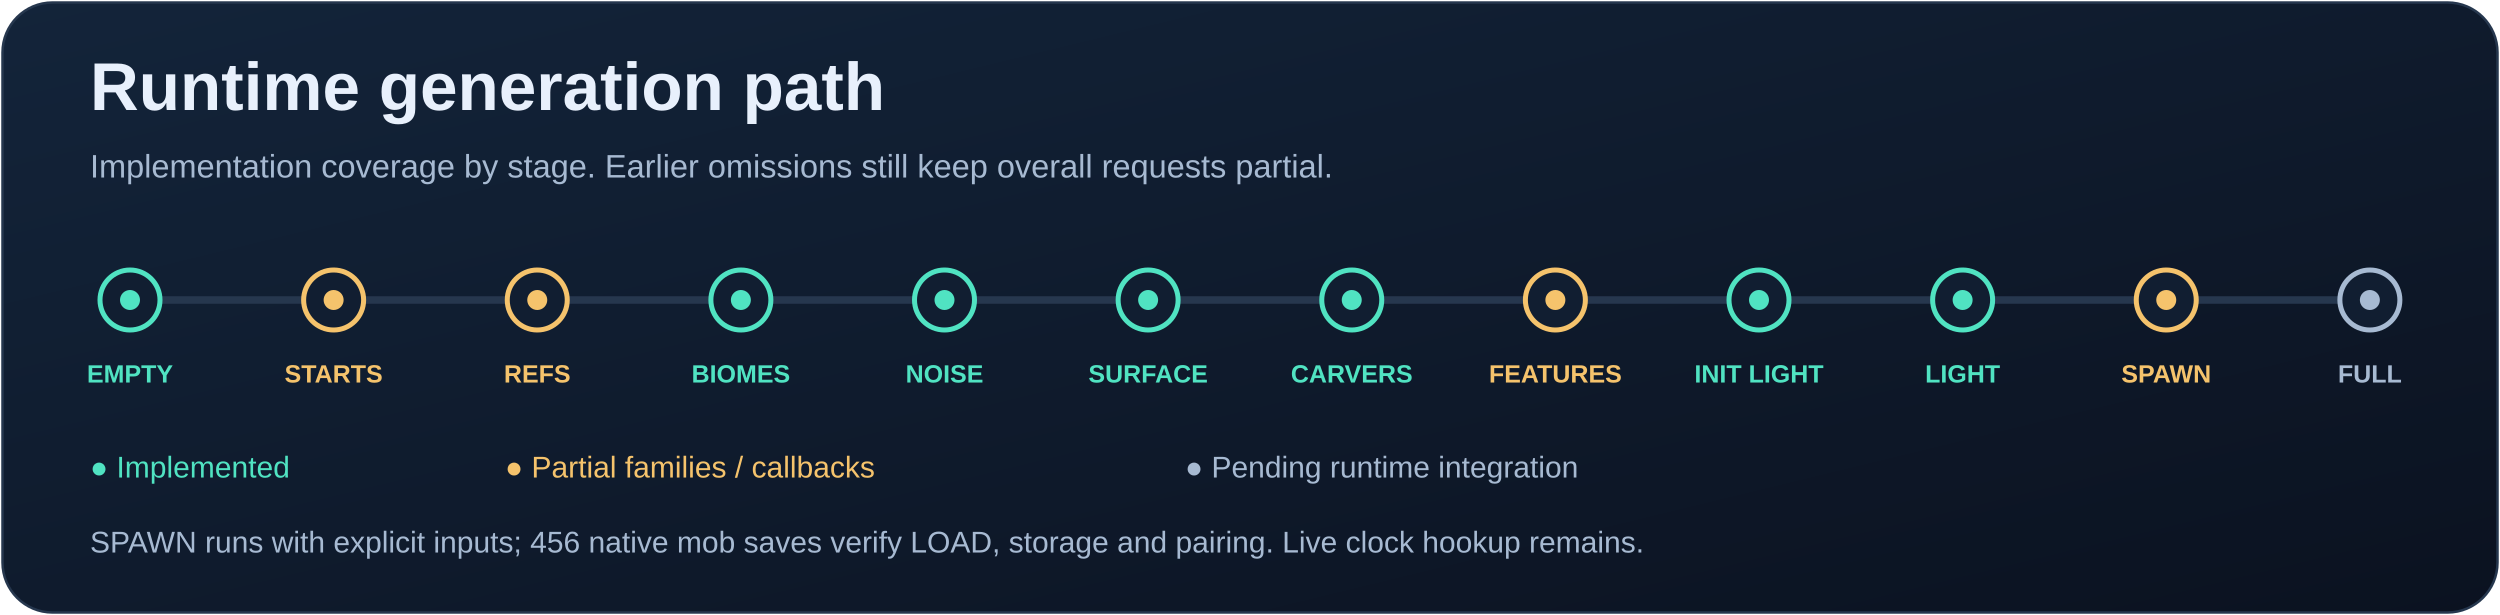
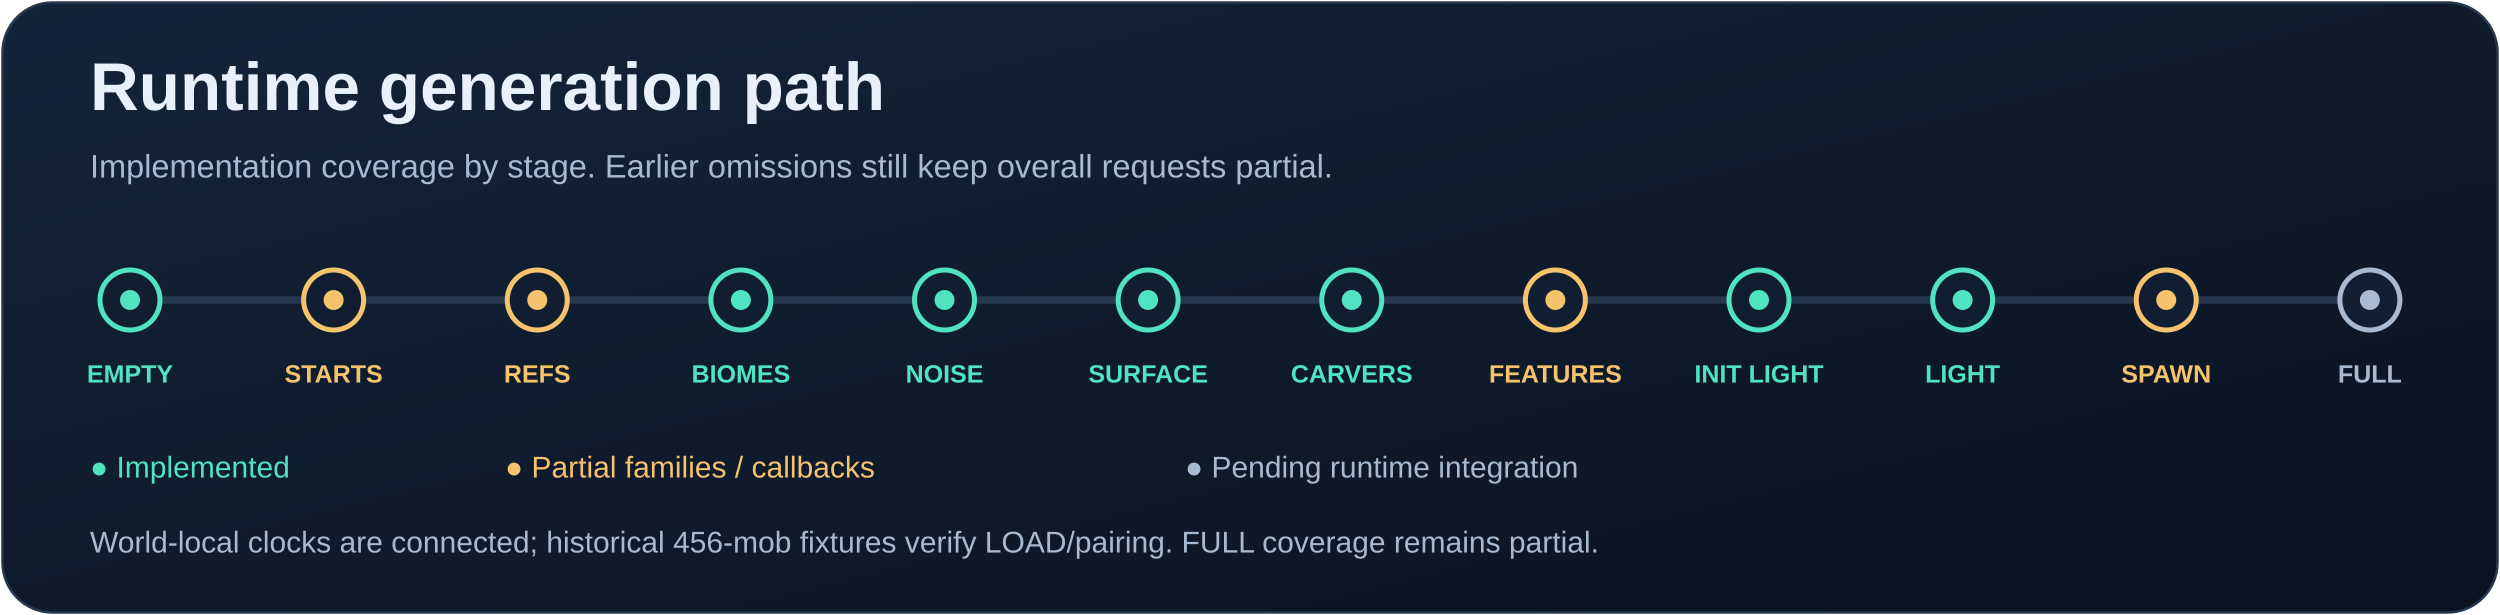
<svg xmlns="http://www.w3.org/2000/svg" width="1000" height="246" viewBox="0 0 1000 246" role="img" aria-labelledby="title desc">
  <defs>
    <linearGradient id="background" x1="0" y1="0" x2="1" y2="1">
      <stop stop-color="#13243a" />
      <stop offset="1" stop-color="#0b1220" />
    </linearGradient>
    <pattern id="grid" width="32" height="32" patternUnits="userSpaceOnUse">
      <path d="M32,0 H0 V32" fill="none" stroke="#547294" stroke-opacity=".12" />
    </pattern>
  </defs>
  <g font-family="Segoe UI, Ubuntu, Arial, sans-serif">
    <rect x="1" y="1" width="998" height="244" rx="20" fill="url(#background)" stroke="#26374e" />
    <text x="36" y="44" font-size="27" fill="#e8f0fc" font-weight="650" text-anchor="start">Runtime generation path</text>
    <text x="36" y="71" font-size="13" fill="#a7bad2" font-weight="400" text-anchor="start">Implementation coverage by stage. Earlier omissions still keep overall requests partial.</text>
    <path d="M52,120 L948,120" fill="none" stroke="#26374e" stroke-width="3" />
    <circle cx="52.00" cy="120" r="12" fill="#111e31" stroke="#50e3c2" stroke-width="2" />
    <circle cx="52.00" cy="120" r="4" fill="#50e3c2" />
    <text x="52.0" y="153" font-size="10" fill="#50e3c2" font-weight="600" text-anchor="middle">EMPTY</text>
    <circle cx="133.45" cy="120" r="12" fill="#111e31" stroke="#f5c36c" stroke-width="2" />
    <circle cx="133.45" cy="120" r="4" fill="#f5c36c" />
    <text x="133.45" y="153" font-size="10" fill="#f5c36c" font-weight="600" text-anchor="middle">STARTS</text>
    <circle cx="214.90" cy="120" r="12" fill="#111e31" stroke="#f5c36c" stroke-width="2" />
    <circle cx="214.90" cy="120" r="4" fill="#f5c36c" />
    <text x="214.9" y="153" font-size="10" fill="#f5c36c" font-weight="600" text-anchor="middle">REFS</text>
    <circle cx="296.35" cy="120" r="12" fill="#111e31" stroke="#50e3c2" stroke-width="2" />
    <circle cx="296.35" cy="120" r="4" fill="#50e3c2" />
    <text x="296.35" y="153" font-size="10" fill="#50e3c2" font-weight="600" text-anchor="middle">BIOMES</text>
    <circle cx="377.80" cy="120" r="12" fill="#111e31" stroke="#50e3c2" stroke-width="2" />
    <circle cx="377.80" cy="120" r="4" fill="#50e3c2" />
    <text x="377.8" y="153" font-size="10" fill="#50e3c2" font-weight="600" text-anchor="middle">NOISE</text>
    <circle cx="459.25" cy="120" r="12" fill="#111e31" stroke="#50e3c2" stroke-width="2" />
    <circle cx="459.25" cy="120" r="4" fill="#50e3c2" />
    <text x="459.25" y="153" font-size="10" fill="#50e3c2" font-weight="600" text-anchor="middle">SURFACE</text>
    <circle cx="540.70" cy="120" r="12" fill="#111e31" stroke="#50e3c2" stroke-width="2" />
    <circle cx="540.70" cy="120" r="4" fill="#50e3c2" />
    <text x="540.7" y="153" font-size="10" fill="#50e3c2" font-weight="600" text-anchor="middle">CARVERS</text>
    <circle cx="622.15" cy="120" r="12" fill="#111e31" stroke="#f5c36c" stroke-width="2" />
    <circle cx="622.15" cy="120" r="4" fill="#f5c36c" />
    <text x="622.15" y="153" font-size="10" fill="#f5c36c" font-weight="600" text-anchor="middle">FEATURES</text>
    <circle cx="703.60" cy="120" r="12" fill="#111e31" stroke="#50e3c2" stroke-width="2" />
    <circle cx="703.60" cy="120" r="4" fill="#50e3c2" />
    <text x="703.6" y="153" font-size="10" fill="#50e3c2" font-weight="600" text-anchor="middle">INIT LIGHT</text>
    <circle cx="785.05" cy="120" r="12" fill="#111e31" stroke="#50e3c2" stroke-width="2" />
    <circle cx="785.05" cy="120" r="4" fill="#50e3c2" />
    <text x="785.05" y="153" font-size="10" fill="#50e3c2" font-weight="600" text-anchor="middle">LIGHT</text>
    <circle cx="866.50" cy="120" r="12" fill="#111e31" stroke="#f5c36c" stroke-width="2" />
    <circle cx="866.50" cy="120" r="4" fill="#f5c36c" />
    <text x="866.5" y="153" font-size="10" fill="#f5c36c" font-weight="600" text-anchor="middle">SPAWN</text>
    <circle cx="947.95" cy="120" r="12" fill="#111e31" stroke="#a7bad2" stroke-width="2" />
    <circle cx="947.95" cy="120" r="4" fill="#a7bad2" />
    <text x="947.95" y="153" font-size="10" fill="#a7bad2" font-weight="600" text-anchor="middle">FULL</text>
    <text x="36" y="191" font-size="12" fill="#50e3c2" font-weight="400" text-anchor="start">● Implemented</text>
    <text x="202" y="191" font-size="12" fill="#f5c36c" font-weight="400" text-anchor="start">● Partial families / callbacks</text>
    <text x="474" y="191" font-size="12" fill="#a7bad2" font-weight="400" text-anchor="start">● Pending runtime integration</text>
-     <text x="36" y="221" font-size="12" fill="#a7bad2" font-weight="400" text-anchor="start">SPAWN runs with explicit inputs; 456 native mob saves verify LOAD, storage and pairing. Live clock hookup remains.</text>
+     <text x="36" y="221" font-size="12" fill="#a7bad2" font-weight="400" text-anchor="start">World-local clocks are connected; historical 456-mob fixtures verify LOAD/pairing. FULL coverage remains partial.</text>
  </g>
</svg>
